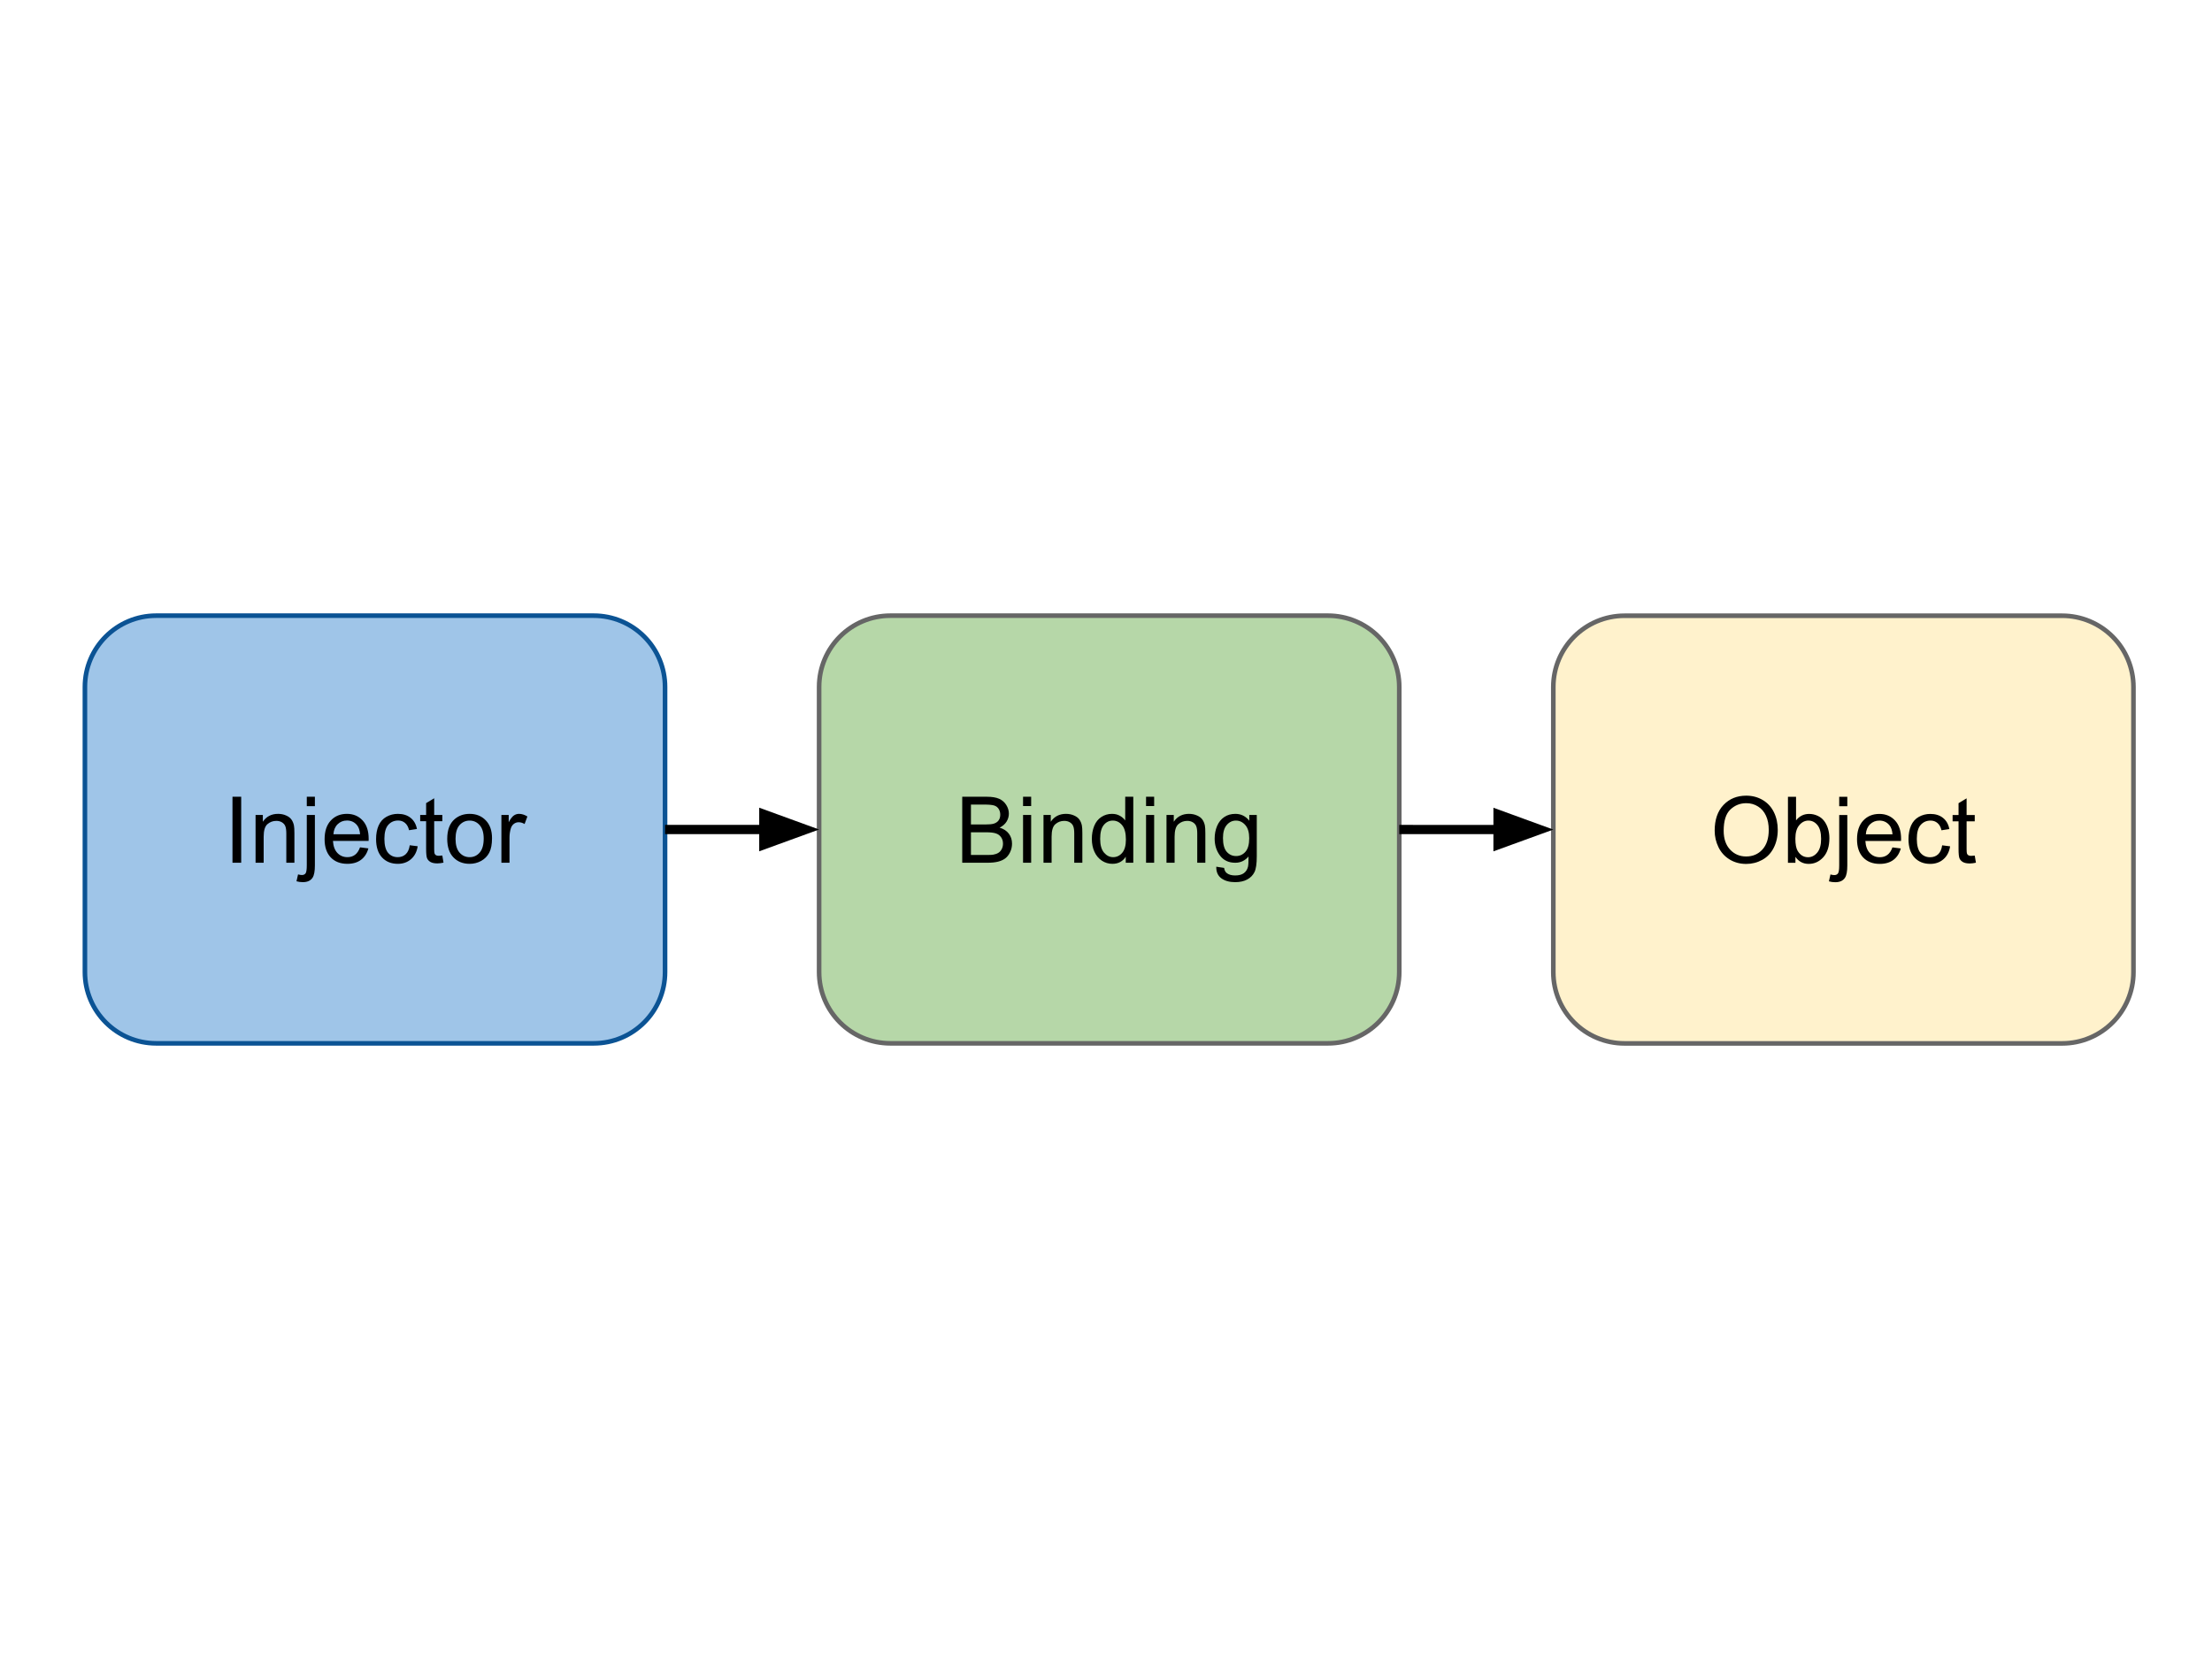
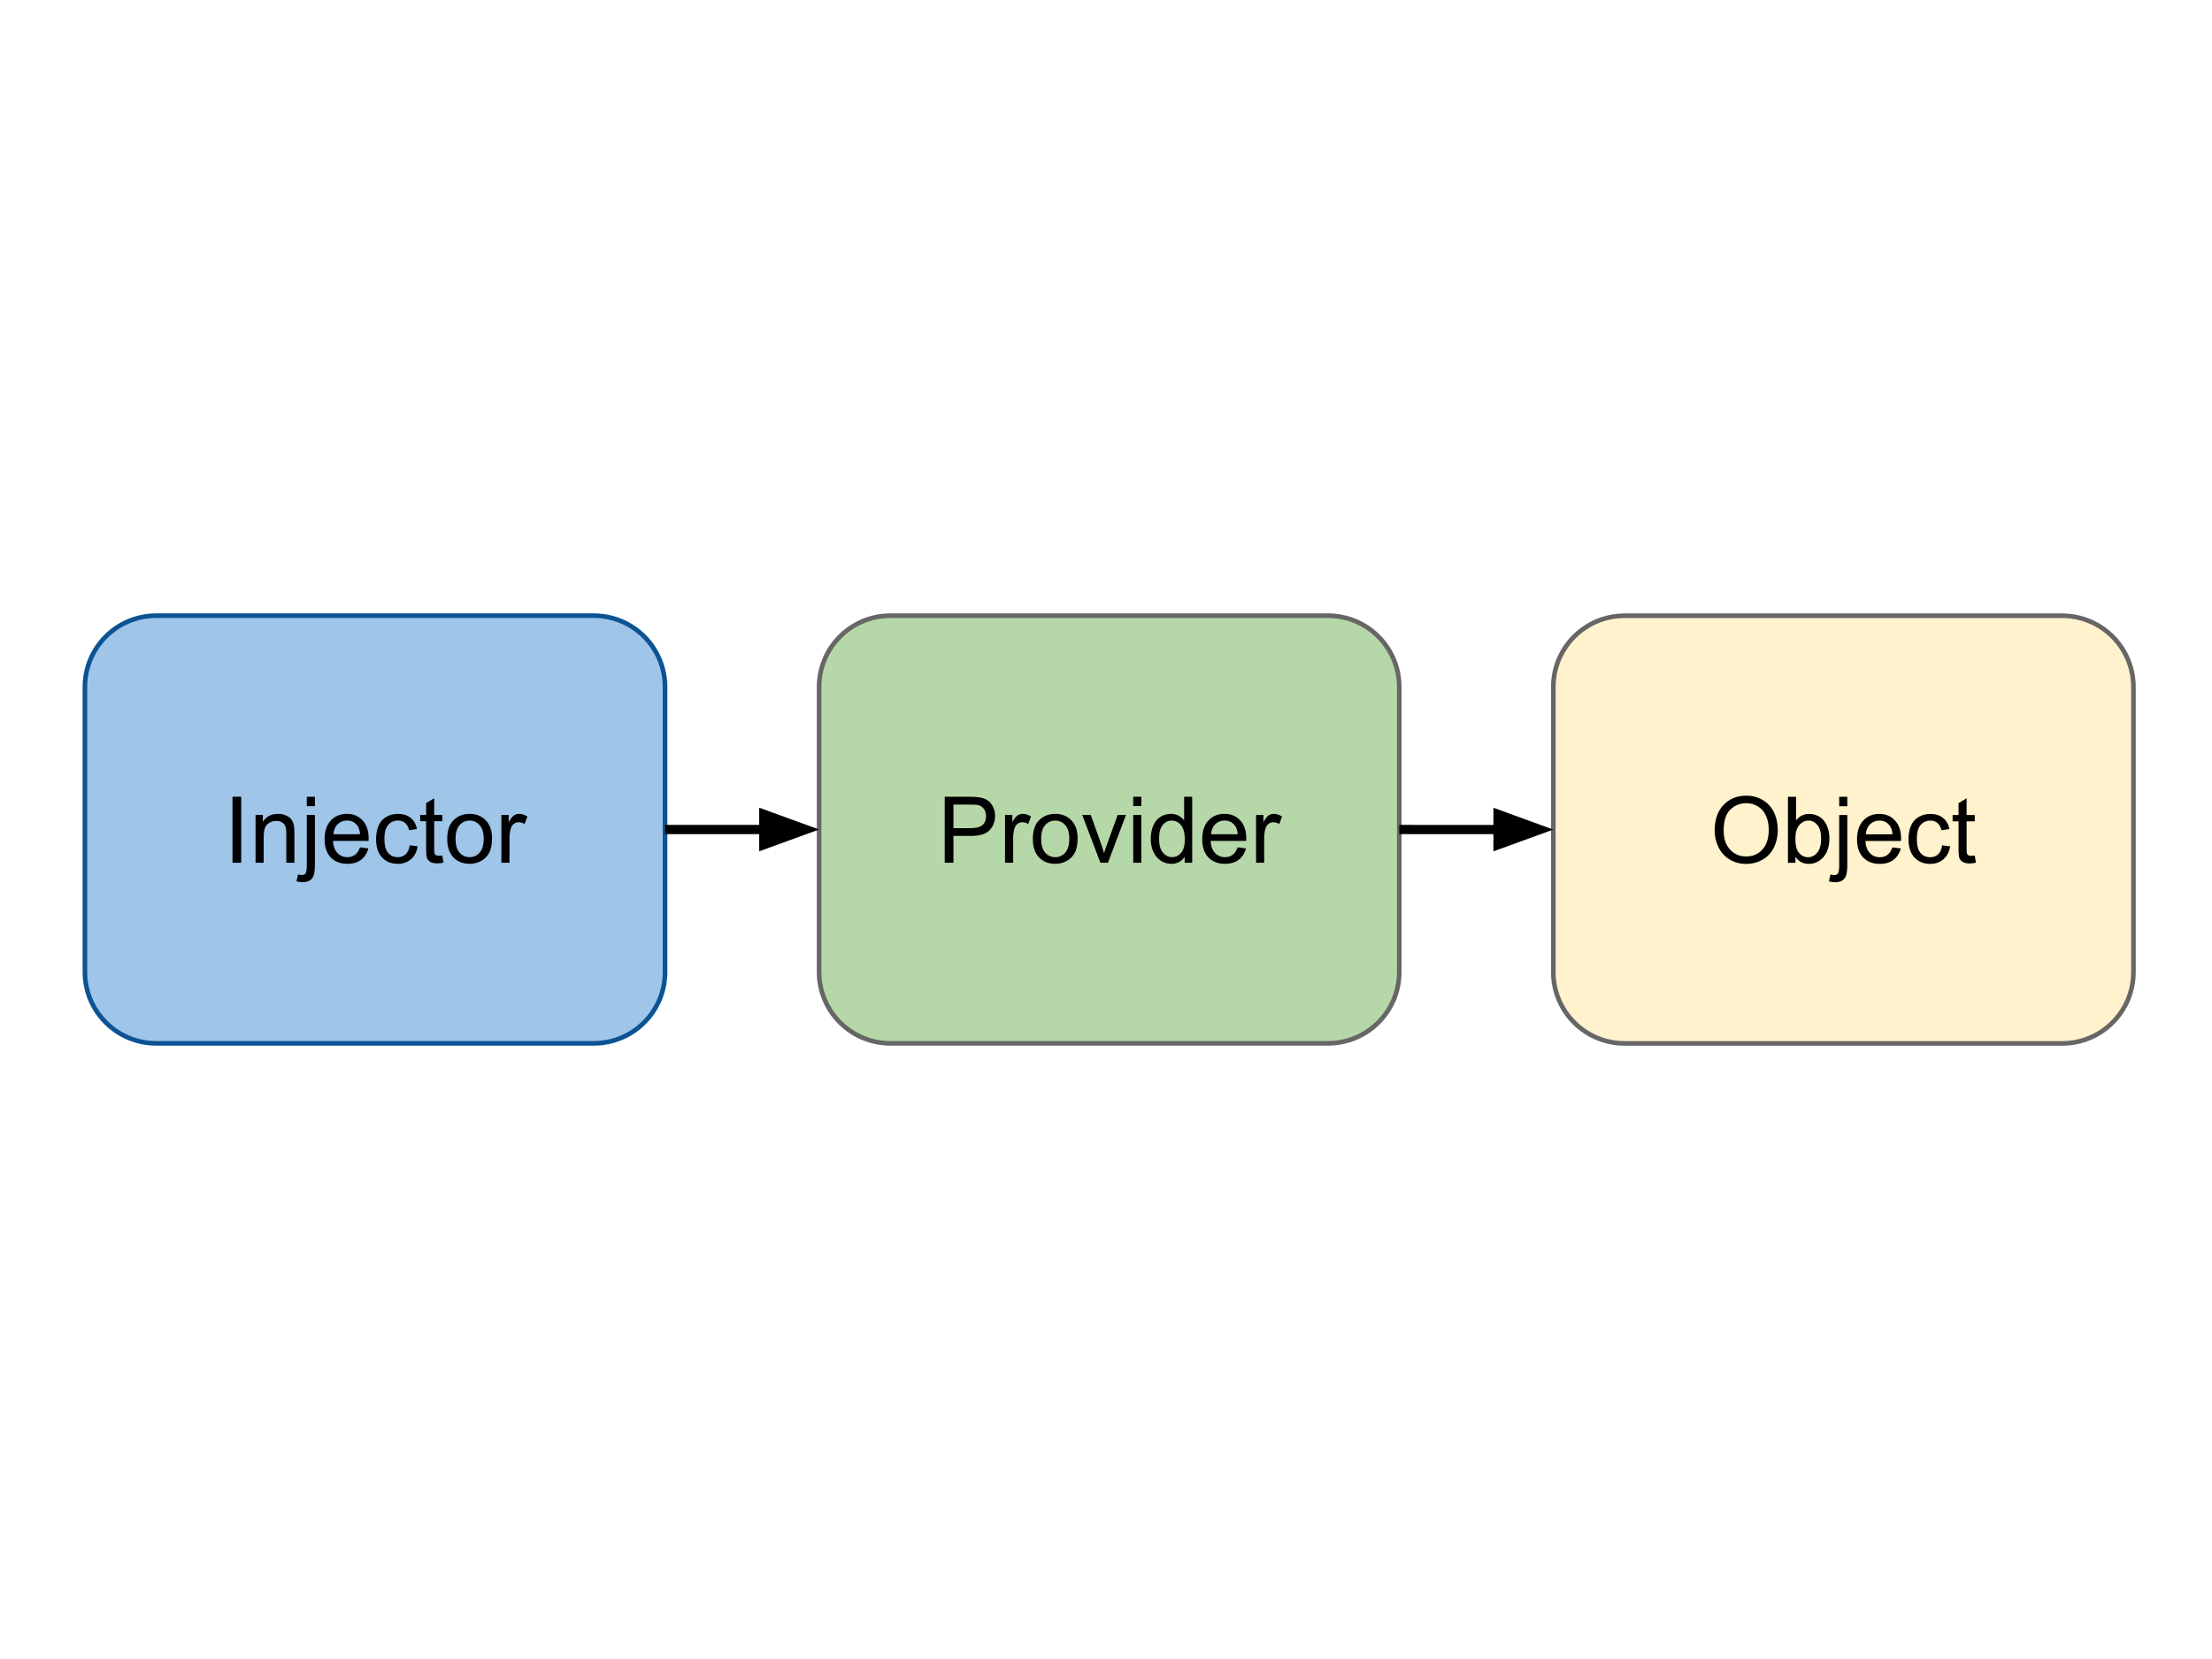
<svg xmlns="http://www.w3.org/2000/svg" version="1.1" viewBox="0.0 0.0 960.0 720.0" fill="none" stroke="none" stroke-linecap="square" stroke-miterlimit="10">
  <clipPath id="p.0">
    <path d="m0 0l960.0 0l0 720.0l-960.0 0l0 -720.0z" clip-rule="nonzero" />
  </clipPath>
  <g clip-path="url(#p.0)">
    <path fill="#000000" fill-opacity="0.0" d="m0 0l960.0 0l0 720.0l-960.0 0z" fill-rule="nonzero" />
    <path fill="#9fc5e8" d="m36.85 298.132l0 0c0 -17.085 13.85 -30.935 30.935 -30.935l189.91 0c8.204 0 16.073 3.259 21.874 9.061c5.801 5.801 9.061 13.67 9.061 21.874l0 123.736c0 17.085 -13.85 30.935 -30.935 30.935l-189.91 0c-17.085 0 -30.935 -13.85 -30.935 -30.935z" fill-rule="nonzero" />
    <path stroke="#0b5394" stroke-width="2.0" stroke-linejoin="round" stroke-linecap="butt" d="m36.85 298.132l0 0c0 -17.085 13.85 -30.935 30.935 -30.935l189.91 0c8.204 0 16.073 3.259 21.874 9.061c5.801 5.801 9.061 13.67 9.061 21.874l0 123.736c0 17.085 -13.85 30.935 -30.935 30.935l-189.91 0c-17.085 0 -30.935 -13.85 -30.935 -30.935z" fill-rule="nonzero" />
    <path fill="#000000" fill-opacity="0.0" d="m78.527 316.406l168.441 0l0 87.244l-168.441 0z" fill-rule="nonzero" />
    <path fill="#000000" d="m100.896 374.428l0 -28.641l3.781 0l0 28.641l-3.781 0zm10.02 0l0 -20.75l3.156 0l0 2.953q2.297 -3.422 6.609 -3.422q1.875 0 3.438 0.688q1.578 0.672 2.359 1.766q0.781 1.094 1.094 2.594q0.203 0.969 0.203 3.422l0 12.75l-3.516 0l0 -12.625q0 -2.141 -0.422 -3.203q-0.406 -1.062 -1.453 -1.703q-1.047 -0.641 -2.453 -0.641q-2.234 0 -3.875 1.438q-1.625 1.422 -1.625 5.406l0 11.328l-3.516 0zm22.23 -24.547l0 -4.094l3.516 0l0 4.094l-3.516 0zm-4.469 32.594l0.672 -2.984q1.047 0.266 1.656 0.266q1.078 0 1.609 -0.719q0.531 -0.703 0.531 -3.547l0 -21.812l3.516 0l0 21.891q0 3.828 -1.0 5.328q-1.266 1.953 -4.219 1.953q-1.438 0 -2.766 -0.375zm27.574 -14.734l3.625 0.453q-0.859 3.188 -3.188 4.953q-2.312 1.75 -5.938 1.75q-4.547 0 -7.219 -2.797q-2.656 -2.812 -2.656 -7.875q0 -5.234 2.688 -8.125q2.703 -2.891 7.0 -2.891q4.156 0 6.797 2.844q2.641 2.828 2.641 7.969q0 0.312 -0.031 0.938l-15.469 0q0.203 3.406 1.938 5.234q1.734 1.812 4.344 1.812q1.922 0 3.281 -1.016q1.375 -1.016 2.188 -3.25zm-11.547 -5.672l11.578 0q-0.234 -2.625 -1.328 -3.938q-1.672 -2.031 -4.359 -2.031q-2.422 0 -4.078 1.625q-1.641 1.625 -1.812 4.344zm33.121 4.766l3.453 0.438q-0.562 3.578 -2.906 5.609q-2.328 2.016 -5.719 2.016q-4.266 0 -6.859 -2.781q-2.578 -2.781 -2.578 -7.984q0 -3.359 1.109 -5.875q1.125 -2.516 3.391 -3.781q2.281 -1.266 4.953 -1.266q3.375 0 5.516 1.719q2.156 1.703 2.766 4.844l-3.422 0.531q-0.484 -2.094 -1.734 -3.141q-1.234 -1.062 -2.984 -1.062q-2.656 0 -4.328 1.906q-1.656 1.906 -1.656 6.031q0 4.172 1.594 6.078q1.609 1.891 4.188 1.891q2.078 0 3.453 -1.266q1.391 -1.281 1.766 -3.906zm14.141 4.453l0.516 3.094q-1.484 0.328 -2.656 0.328q-1.922 0 -2.984 -0.609q-1.047 -0.609 -1.484 -1.594q-0.422 -0.984 -0.422 -4.156l0 -11.938l-2.578 0l0 -2.734l2.578 0l0 -5.125l3.5 -2.109l0 7.234l3.531 0l0 2.734l-3.531 0l0 12.141q0 1.5 0.188 1.938q0.188 0.422 0.594 0.672q0.422 0.25 1.203 0.25q0.594 0 1.547 -0.125zm2.129 -7.234q0 -5.766 3.203 -8.531q2.672 -2.312 6.531 -2.312q4.266 0 6.984 2.812q2.719 2.797 2.719 7.734q0 4.016 -1.203 6.312q-1.203 2.281 -3.5 3.562q-2.297 1.266 -5.0 1.266q-4.359 0 -7.047 -2.797q-2.688 -2.797 -2.688 -8.047zm3.609 0q0 3.984 1.734 5.969q1.75 1.984 4.391 1.984q2.609 0 4.344 -1.984q1.75 -2.0 1.75 -6.078q0 -3.859 -1.75 -5.828q-1.75 -1.984 -4.344 -1.984q-2.641 0 -4.391 1.969q-1.734 1.969 -1.734 5.953zm19.902 10.375l0 -20.75l3.172 0l0 3.156q1.203 -2.219 2.234 -2.922q1.031 -0.703 2.25 -0.703q1.781 0 3.625 1.141l-1.219 3.266q-1.281 -0.766 -2.578 -0.766q-1.156 0 -2.078 0.703q-0.906 0.688 -1.297 1.906q-0.594 1.875 -0.594 4.109l0 10.859l-3.516 0z" fill-rule="nonzero" />
    <path fill="#fff2cc" d="m674.131 298.161l0 0c0 -17.085 13.85 -30.935 30.935 -30.935l189.91 0c8.204 0 16.073 3.259 21.874 9.061c5.801 5.801 9.061 13.67 9.061 21.874l0 123.736c0 17.085 -13.85 30.935 -30.935 30.935l-189.91 0c-17.085 0 -30.935 -13.85 -30.935 -30.935z" fill-rule="nonzero" />
    <path stroke="#666666" stroke-width="2.0" stroke-linejoin="round" stroke-linecap="butt" d="m674.131 298.161l0 0c0 -17.085 13.85 -30.935 30.935 -30.935l189.91 0c8.204 0 16.073 3.259 21.874 9.061c5.801 5.801 9.061 13.67 9.061 21.874l0 123.736c0 17.085 -13.85 30.935 -30.935 30.935l-189.91 0c-17.085 0 -30.935 -13.85 -30.935 -30.935z" fill-rule="nonzero" />
    <path fill="#000000" fill-opacity="0.0" d="m715.808 316.435l168.441 0l0 87.244l-168.441 0z" fill-rule="nonzero" />
    <path fill="#000000" d="m744.163 360.504q0 -7.125 3.828 -11.156q3.828 -4.031 9.875 -4.031q3.969 0 7.156 1.891q3.188 1.891 4.844 5.281q1.672 3.391 1.672 7.688q0 4.359 -1.766 7.797q-1.75 3.438 -4.969 5.203q-3.219 1.766 -6.953 1.766q-4.047 0 -7.234 -1.953q-3.172 -1.953 -4.812 -5.328q-1.641 -3.375 -1.641 -7.156zm3.906 0.062q0 5.172 2.781 8.156q2.781 2.984 6.984 2.984q4.281 0 7.031 -3.0q2.766 -3.016 2.766 -8.547q0 -3.5 -1.188 -6.109q-1.172 -2.609 -3.453 -4.031q-2.266 -1.438 -5.094 -1.438q-4.031 0 -6.938 2.766q-2.891 2.75 -2.891 9.219zm31.145 13.891l-3.25 0l0 -28.641l3.516 0l0 10.219q2.219 -2.797 5.672 -2.797q1.922 0 3.625 0.781q1.719 0.766 2.812 2.172q1.109 1.391 1.734 3.359q0.625 1.969 0.625 4.219q0 5.328 -2.641 8.25q-2.641 2.906 -6.328 2.906q-3.672 0 -5.766 -3.062l0 2.594zm-0.031 -10.531q0 3.734 1.016 5.391q1.656 2.719 4.484 2.719q2.312 0 3.984 -2.0q1.688 -2.0 1.688 -5.969q0 -4.062 -1.609 -6.0q-1.609 -1.938 -3.906 -1.938q-2.297 0 -3.984 2.016q-1.672 2.0 -1.672 5.781zm19.027 -14.016l0 -4.094l3.516 0l0 4.094l-3.516 0zm-4.469 32.594l0.672 -2.984q1.047 0.266 1.656 0.266q1.078 0 1.609 -0.719q0.531 -0.703 0.531 -3.547l0 -21.812l3.516 0l0 21.891q0 3.828 -1.0 5.328q-1.266 1.953 -4.219 1.953q-1.438 0 -2.766 -0.375zm27.574 -14.734l3.625 0.453q-0.859 3.188 -3.188 4.953q-2.312 1.75 -5.938 1.75q-4.547 0 -7.219 -2.797q-2.656 -2.812 -2.656 -7.875q0 -5.234 2.688 -8.125q2.703 -2.891 7.0 -2.891q4.156 0 6.797 2.844q2.641 2.828 2.641 7.969q0 0.312 -0.031 0.938l-15.469 0q0.203 3.406 1.938 5.234q1.734 1.812 4.344 1.812q1.922 0 3.281 -1.016q1.375 -1.016 2.188 -3.25zm-11.547 -5.672l11.578 0q-0.234 -2.625 -1.328 -3.938q-1.672 -2.031 -4.359 -2.031q-2.422 0 -4.078 1.625q-1.641 1.625 -1.812 4.344zm33.121 4.766l3.453 0.438q-0.562 3.578 -2.906 5.609q-2.328 2.016 -5.719 2.016q-4.266 0 -6.859 -2.781q-2.578 -2.781 -2.578 -7.984q0 -3.359 1.109 -5.875q1.125 -2.516 3.391 -3.781q2.281 -1.266 4.953 -1.266q3.375 0 5.516 1.719q2.156 1.703 2.766 4.844l-3.422 0.531q-0.484 -2.094 -1.734 -3.141q-1.234 -1.062 -2.984 -1.062q-2.656 0 -4.328 1.906q-1.656 1.906 -1.656 6.031q0 4.172 1.594 6.078q1.609 1.891 4.188 1.891q2.078 0 3.453 -1.266q1.391 -1.281 1.766 -3.906zm14.141 4.453l0.516 3.094q-1.484 0.328 -2.656 0.328q-1.922 0 -2.984 -0.609q-1.047 -0.609 -1.484 -1.594q-0.422 -0.984 -0.422 -4.156l0 -11.938l-2.578 0l0 -2.734l2.578 0l0 -5.125l3.5 -2.109l0 7.234l3.531 0l0 2.734l-3.531 0l0 12.141q0 1.5 0.188 1.938q0.188 0.422 0.594 0.672q0.422 0.25 1.203 0.25q0.594 0 1.547 -0.125z" fill-rule="nonzero" />
    <path fill="#b6d7a8" d="m355.491 298.132l0 0c0 -17.085 13.85 -30.935 30.935 -30.935l189.91 0c8.204 0 16.073 3.259 21.874 9.061c5.801 5.801 9.061 13.67 9.061 21.874l0 123.736c0 17.085 -13.85 30.935 -30.935 30.935l-189.91 0c-17.085 0 -30.935 -13.85 -30.935 -30.935z" fill-rule="nonzero" />
    <path stroke="#666666" stroke-width="2.0" stroke-linejoin="round" stroke-linecap="butt" d="m355.491 298.132l0 0c0 -17.085 13.85 -30.935 30.935 -30.935l189.91 0c8.204 0 16.073 3.259 21.874 9.061c5.801 5.801 9.061 13.67 9.061 21.874l0 123.736c0 17.085 -13.85 30.935 -30.935 30.935l-189.91 0c-17.085 0 -30.935 -13.85 -30.935 -30.935z" fill-rule="nonzero" />
    <path fill="#000000" fill-opacity="0.0" d="m397.168 316.406l168.441 0l0 87.244l-168.441 0z" fill-rule="nonzero" />
-     <path fill="#000000" d="m417.607 374.428l0 -28.641l10.734 0q3.281 0 5.266 0.875q1.984 0.875 3.109 2.688q1.125 1.797 1.125 3.766q0 1.844 -1.0 3.469q-1.0 1.609 -3.016 2.609q2.609 0.766 4.0 2.609q1.391 1.828 1.391 4.328q0 2.0 -0.844 3.734q-0.844 1.734 -2.094 2.672q-1.25 0.938 -3.141 1.422q-1.891 0.469 -4.625 0.469l-10.906 0zm3.781 -16.609l6.188 0q2.531 0 3.625 -0.328q1.438 -0.422 2.172 -1.422q0.734 -1.0 0.734 -2.5q0 -1.422 -0.688 -2.5q-0.688 -1.094 -1.953 -1.484q-1.266 -0.406 -4.359 -0.406l-5.719 0l0 8.641zm0 13.234l7.125 0q1.844 0 2.578 -0.141q1.312 -0.234 2.188 -0.781q0.891 -0.547 1.453 -1.594q0.562 -1.047 0.562 -2.406q0 -1.609 -0.828 -2.781q-0.812 -1.188 -2.266 -1.656q-1.453 -0.484 -4.188 -0.484l-6.625 0l0 9.844zm22.617 -21.219l0 -4.047l3.516 0l0 4.047l-3.516 0zm0 24.594l0 -20.75l3.516 0l0 20.75l-3.516 0zm8.871 0l0 -20.75l3.156 0l0 2.953q2.297 -3.422 6.609 -3.422q1.875 0 3.438 0.688q1.578 0.672 2.359 1.766q0.781 1.094 1.094 2.594q0.203 0.969 0.203 3.422l0 12.75l-3.516 0l0 -12.625q0 -2.141 -0.422 -3.203q-0.406 -1.062 -1.453 -1.703q-1.047 -0.641 -2.453 -0.641q-2.234 0 -3.875 1.438q-1.625 1.422 -1.625 5.406l0 11.328l-3.516 0zm35.699 0l0 -2.625q-1.969 3.094 -5.797 3.094q-2.484 0 -4.562 -1.359q-2.078 -1.375 -3.219 -3.828q-1.141 -2.453 -1.141 -5.641q0 -3.094 1.031 -5.625q1.031 -2.531 3.094 -3.875q2.078 -1.359 4.641 -1.359q1.875 0 3.328 0.797q1.469 0.797 2.391 2.062l0 -10.281l3.5 0l0 28.641l-3.266 0zm-11.109 -10.359q0 3.984 1.672 5.969q1.688 1.969 3.969 1.969q2.312 0 3.922 -1.875q1.609 -1.891 1.609 -5.766q0 -4.25 -1.641 -6.234q-1.641 -2.0 -4.047 -2.0q-2.344 0 -3.922 1.922q-1.562 1.906 -1.562 6.016zm19.918 -14.234l0 -4.047l3.516 0l0 4.047l-3.516 0zm0 24.594l0 -20.75l3.516 0l0 20.75l-3.516 0zm8.871 0l0 -20.75l3.156 0l0 2.953q2.297 -3.422 6.609 -3.422q1.875 0 3.438 0.688q1.578 0.672 2.359 1.766q0.781 1.094 1.094 2.594q0.203 0.969 0.203 3.422l0 12.75l-3.516 0l0 -12.625q0 -2.141 -0.422 -3.203q-0.406 -1.062 -1.453 -1.703q-1.047 -0.641 -2.453 -0.641q-2.234 0 -3.875 1.438q-1.625 1.422 -1.625 5.406l0 11.328l-3.516 0zm21.605 1.719l3.406 0.516q0.219 1.578 1.203 2.297q1.297 0.984 3.562 0.984q2.453 0 3.781 -0.984q1.328 -0.969 1.797 -2.734q0.266 -1.078 0.25 -4.516q-2.312 2.719 -5.75 2.719q-4.266 0 -6.609 -3.078q-2.344 -3.094 -2.344 -7.406q0 -2.969 1.062 -5.484q1.078 -2.516 3.109 -3.875q2.047 -1.375 4.812 -1.375q3.672 0 6.047 2.969l0 -2.5l3.25 0l0 17.938q0 4.844 -1.0 6.859q-0.984 2.031 -3.125 3.203q-2.125 1.172 -5.25 1.172q-3.719 0 -6.0 -1.672q-2.281 -1.672 -2.203 -5.031zm2.906 -12.469q0 4.094 1.609 5.969q1.625 1.875 4.078 1.875q2.422 0 4.062 -1.859q1.641 -1.875 1.641 -5.859q0 -3.812 -1.703 -5.734q-1.688 -1.938 -4.062 -1.938q-2.344 0 -3.984 1.906q-1.641 1.891 -1.641 5.641z" fill-rule="nonzero" />
+     <path fill="#000000" d="m410.009 374.428l0 -28.641l10.797 0q2.844 0 4.359 0.281q2.109 0.344 3.531 1.344q1.422 0.984 2.281 2.766q0.875 1.766 0.875 3.891q0 3.656 -2.328 6.188q-2.312 2.531 -8.391 2.531l-7.344 0l0 11.641l-3.781 0zm3.781 -15.016l7.406 0q3.672 0 5.203 -1.359q1.547 -1.375 1.547 -3.859q0 -1.797 -0.906 -3.078q-0.906 -1.281 -2.391 -1.688q-0.953 -0.25 -3.531 -0.25l-7.328 0l0 10.234zm22.398 15.016l0 -20.75l3.172 0l0 3.156q1.203 -2.219 2.234 -2.922q1.031 -0.703 2.25 -0.703q1.781 0 3.625 1.141l-1.219 3.266q-1.281 -0.766 -2.578 -0.766q-1.156 0 -2.078 0.703q-0.906 0.688 -1.297 1.906q-0.594 1.875 -0.594 4.109l0 10.859l-3.516 0zm12.055 -10.375q0 -5.766 3.203 -8.531q2.672 -2.312 6.531 -2.312q4.266 0 6.984 2.812q2.719 2.797 2.719 7.734q0 4.016 -1.203 6.312q-1.203 2.281 -3.5 3.562q-2.297 1.266 -5.0 1.266q-4.359 0 -7.047 -2.797q-2.688 -2.797 -2.688 -8.047zm3.609 0q0 3.984 1.734 5.969q1.75 1.984 4.391 1.984q2.609 0 4.344 -1.984q1.75 -2.0 1.75 -6.078q0 -3.859 -1.75 -5.828q-1.75 -1.984 -4.344 -1.984q-2.641 0 -4.391 1.969q-1.734 1.969 -1.734 5.953zm25.715 10.375l-7.891 -20.75l3.703 0l4.453 12.422q0.719 2.016 1.328 4.188q0.469 -1.641 1.312 -3.953l4.609 -12.656l3.609 0l-7.844 20.75l-3.281 0zm14.25 -24.594l0 -4.047l3.516 0l0 4.047l-3.516 0zm0 24.594l0 -20.75l3.516 0l0 20.75l-3.516 0zm22.324 0l0 -2.625q-1.969 3.094 -5.797 3.094q-2.484 0 -4.562 -1.359q-2.078 -1.375 -3.219 -3.828q-1.141 -2.453 -1.141 -5.641q0 -3.094 1.031 -5.625q1.031 -2.531 3.094 -3.875q2.078 -1.359 4.641 -1.359q1.875 0 3.328 0.797q1.469 0.797 2.391 2.062l0 -10.281l3.5 0l0 28.641l-3.266 0zm-11.109 -10.359q0 3.984 1.672 5.969q1.688 1.969 3.969 1.969q2.312 0 3.922 -1.875q1.609 -1.891 1.609 -5.766q0 -4.25 -1.641 -6.234q-1.641 -2.0 -4.047 -2.0q-2.344 0 -3.922 1.922q-1.562 1.906 -1.562 6.016zm34.105 3.672l3.625 0.453q-0.859 3.188 -3.188 4.953q-2.312 1.75 -5.938 1.75q-4.547 0 -7.219 -2.797q-2.656 -2.812 -2.656 -7.875q0 -5.234 2.688 -8.125q2.703 -2.891 7.0 -2.891q4.156 0 6.797 2.844q2.641 2.828 2.641 7.969q0 0.312 -0.031 0.938l-15.469 0q0.203 3.406 1.938 5.234q1.734 1.812 4.344 1.812q1.922 0 3.281 -1.016q1.375 -1.016 2.188 -3.25zm-11.547 -5.672l11.578 0q-0.234 -2.625 -1.328 -3.938q-1.672 -2.031 -4.359 -2.031q-2.422 0 -4.078 1.625q-1.641 1.625 -1.812 4.344zm19.543 12.359l0 -20.75l3.172 0l0 3.156q1.203 -2.219 2.234 -2.922q1.031 -0.703 2.25 -0.703q1.781 0 3.625 1.141l-1.219 3.266q-1.281 -0.766 -2.578 -0.766q-1.156 0 -2.078 0.703q-0.906 0.688 -1.297 1.906q-0.594 1.875 -0.594 4.109l0 10.859l-3.516 0z" fill-rule="nonzero" />
    <path fill="#000000" fill-opacity="0.0" d="m288.63 360.0l66.866 0" fill-rule="nonzero" />
    <path stroke="#000000" stroke-width="4.0" stroke-linejoin="round" stroke-linecap="butt" d="m288.63 360.0l42.866 0" fill-rule="evenodd" />
    <path fill="#000000" stroke="#000000" stroke-width="4.0" stroke-linecap="butt" d="m331.496 366.607l18.152 -6.607l-18.152 -6.607z" fill-rule="evenodd" />
    <path fill="#000000" fill-opacity="0.0" d="m607.27 360.0l66.866 0.031" fill-rule="nonzero" />
    <path stroke="#000000" stroke-width="4.0" stroke-linejoin="round" stroke-linecap="butt" d="m607.27 360.0l42.866 0.02" fill-rule="evenodd" />
    <path fill="#000000" stroke="#000000" stroke-width="4.0" stroke-linecap="butt" d="m650.133 366.627l18.156 -6.598l-18.149 -6.615z" fill-rule="evenodd" />
  </g>
</svg>
